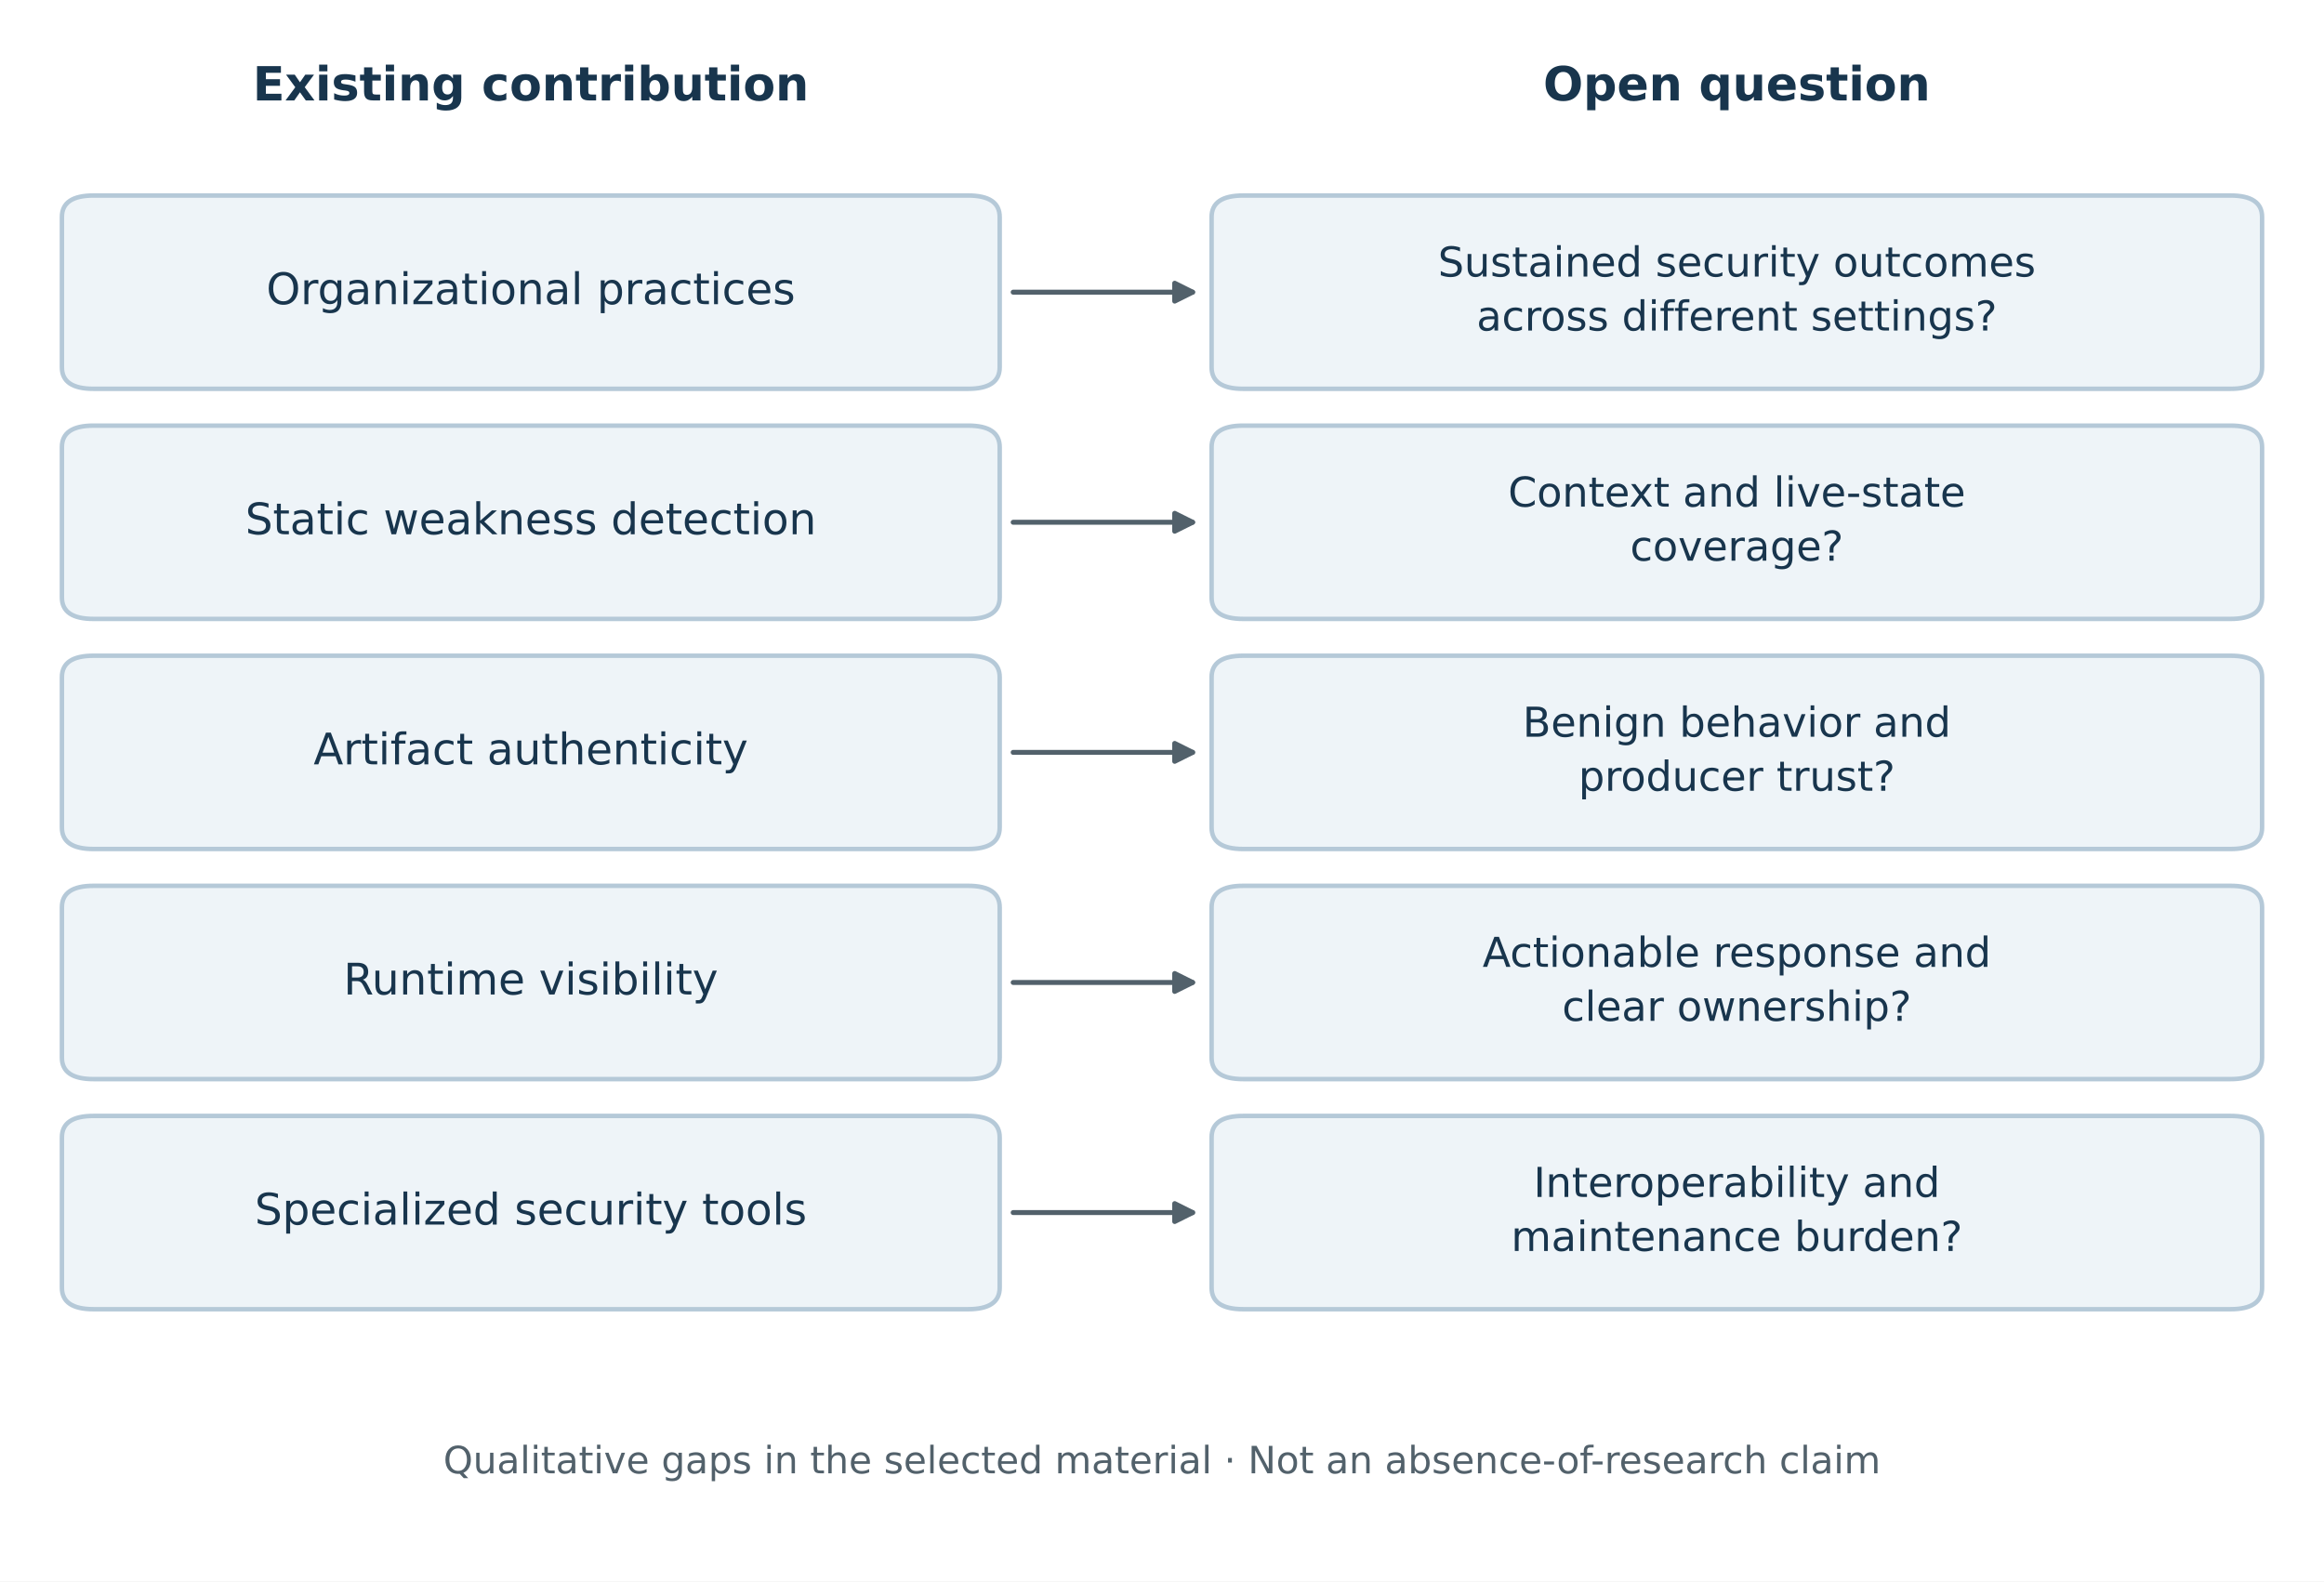
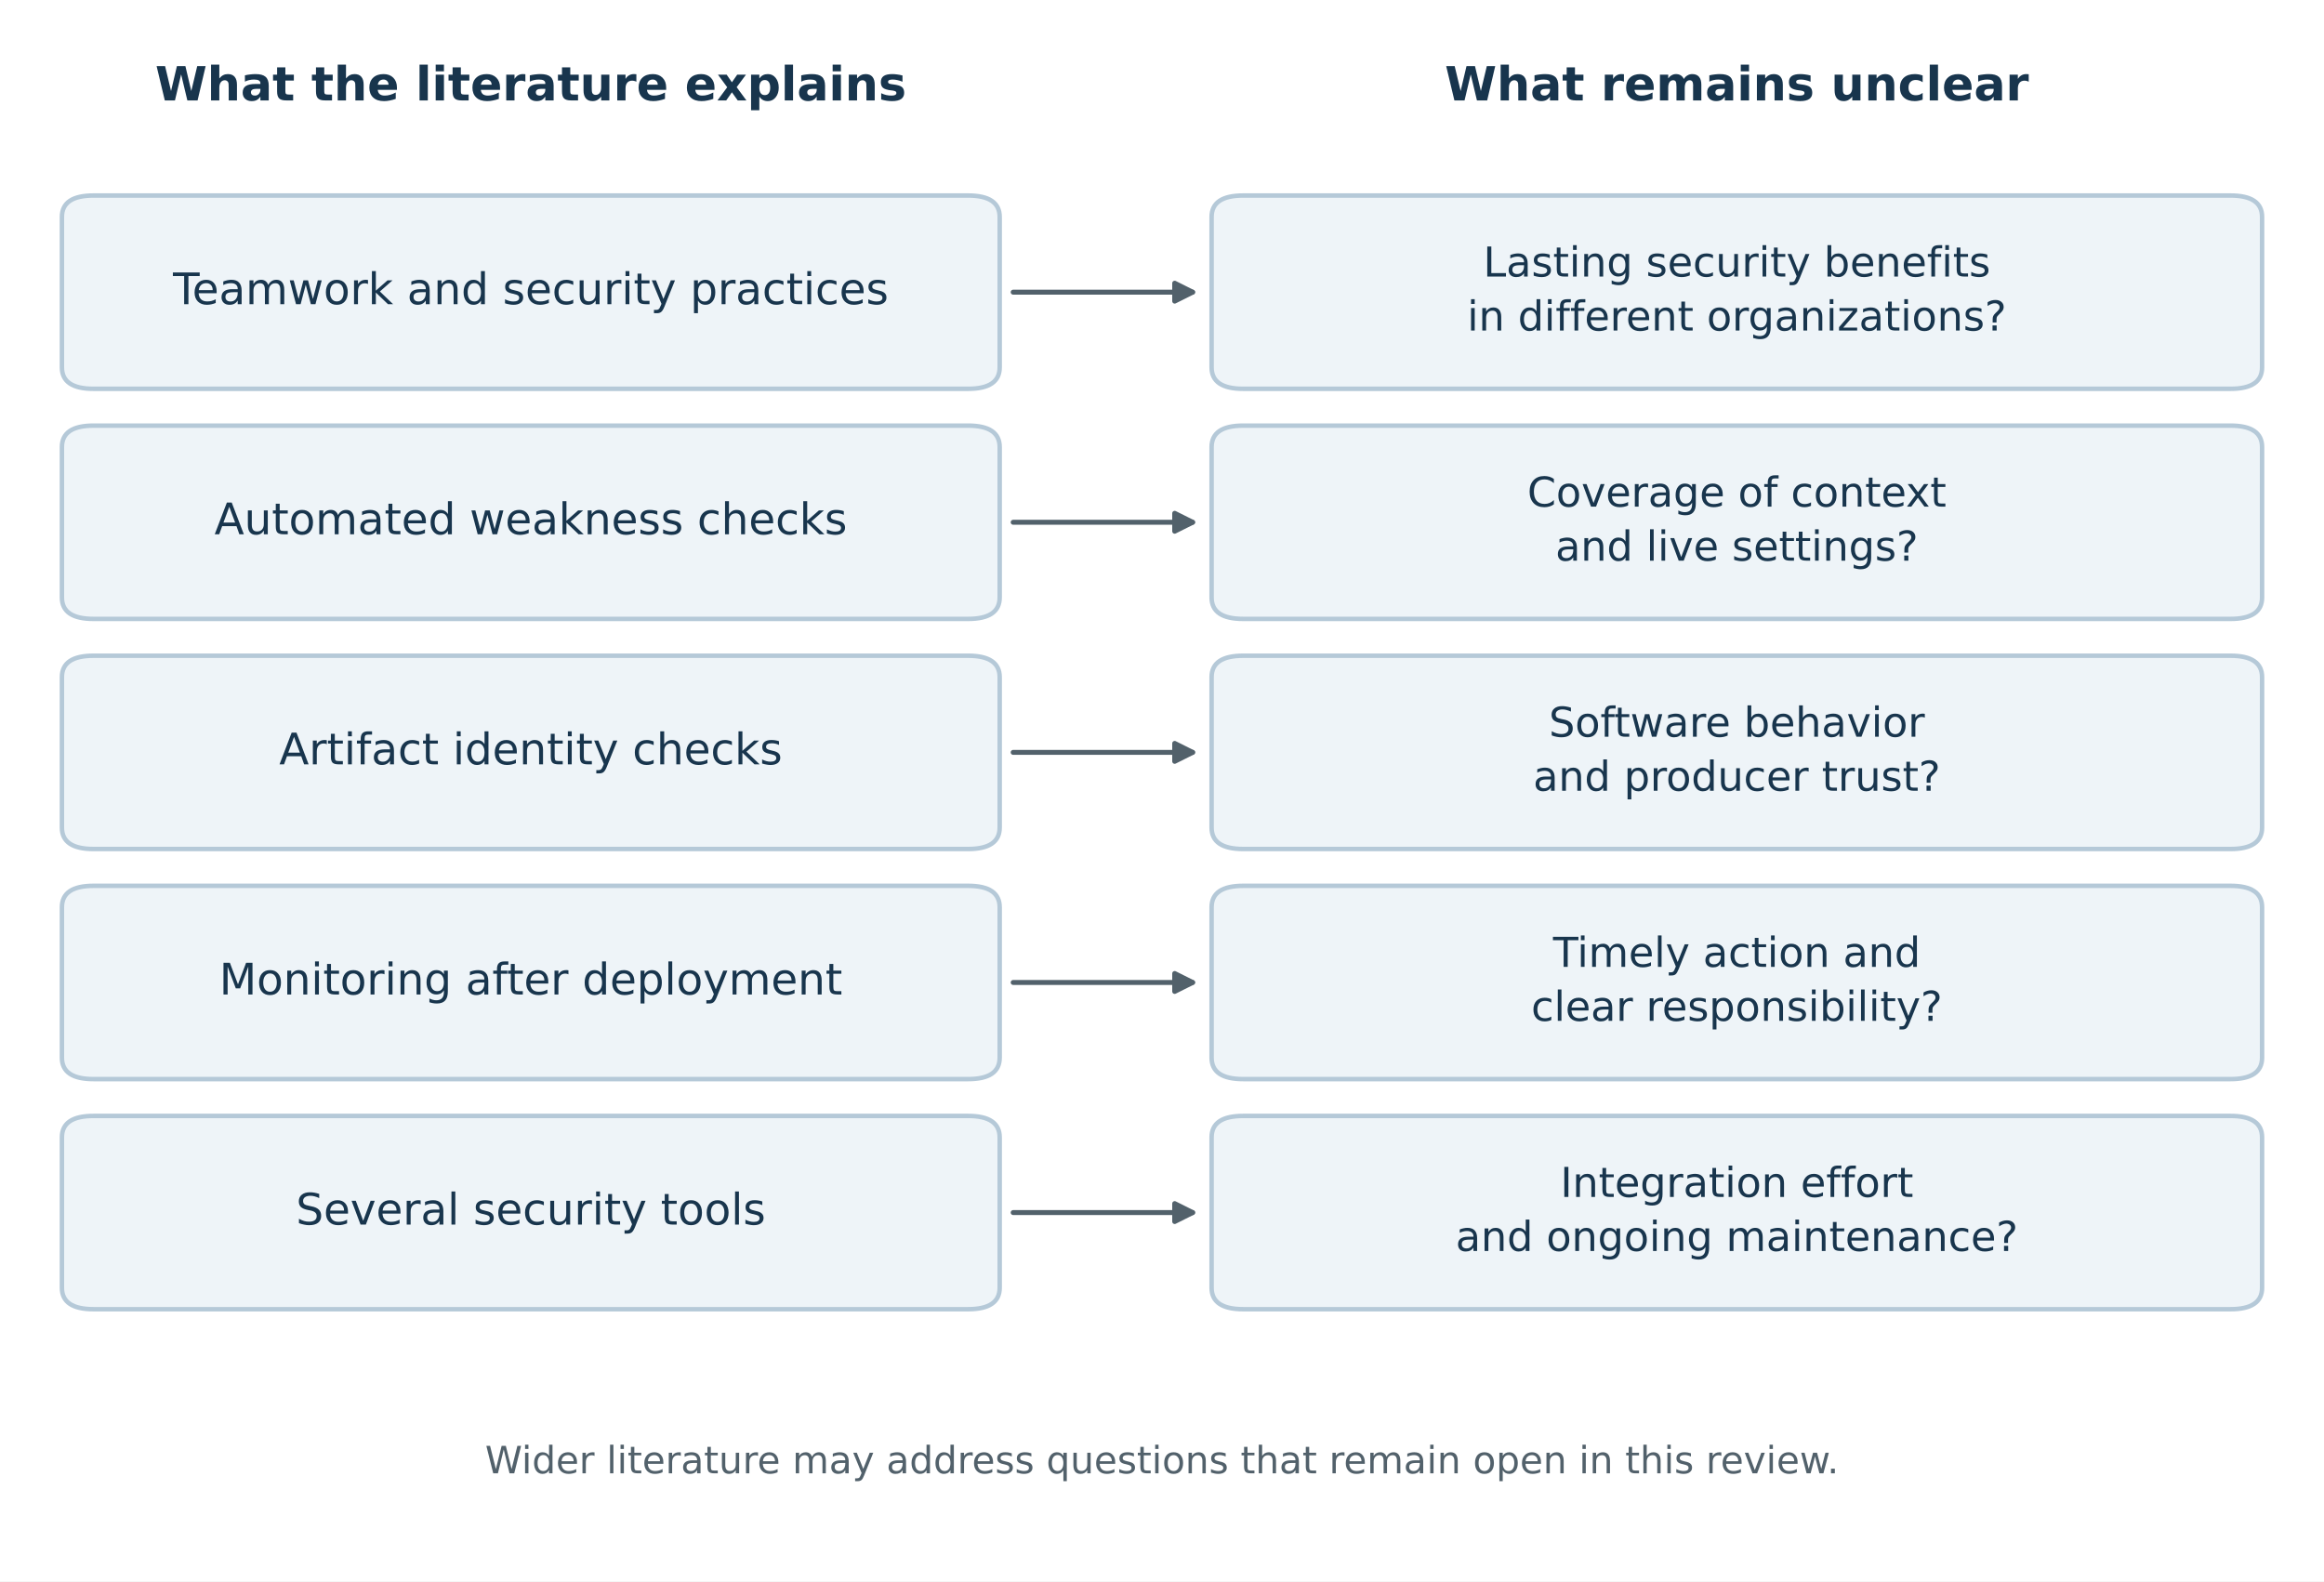
<svg xmlns="http://www.w3.org/2000/svg" width="518.4pt" height="352.8pt" viewBox="0 0 518.4 352.8" version="1.1">
  <defs>
    <style type="text/css">*{stroke-linejoin: round; stroke-linecap: butt}</style>
  </defs>
  <g id="figure_1">
    <g id="patch_1">
      <path d="M 0 352.8 L 518.4 352.8 L 518.4 0 L 0 0 z " style="fill: #ffffff" />
    </g>
    <g id="axes_1">
      <g id="patch_2">
-         <path d="M 226.003 65.18 Q 246.631 65.18 266.029 65.18 " clip-path="url(#pf46b83856d)" style="fill: none; stroke: #52616b; stroke-width: 1.1; stroke-linecap: round" />
-         <path d="M 262.029 63.18 L 266.029 65.18 L 262.029 67.18 z " clip-path="url(#pf46b83856d)" style="fill: #52616b; stroke: #52616b; stroke-width: 1.1; stroke-linecap: round" />
+         <path d="M 226.003 65.18 Q 246.631 65.18 266.029 65.18 " clip-path="url(#p069dce96f7)" style="fill: none; stroke: #52616b; stroke-width: 1.1; stroke-linecap: round" />
+         <path d="M 262.029 63.18 L 266.029 65.18 L 262.029 67.18 z " clip-path="url(#p069dce96f7)" style="fill: #52616b; stroke: #52616b; stroke-width: 1.1; stroke-linecap: round" />
      </g>
      <g id="patch_3">
-         <path d="M 226.003 116.512 Q 246.631 116.512 266.029 116.512 " clip-path="url(#pf46b83856d)" style="fill: none; stroke: #52616b; stroke-width: 1.1; stroke-linecap: round" />
-         <path d="M 262.029 114.512 L 266.029 116.512 L 262.029 118.512 z " clip-path="url(#pf46b83856d)" style="fill: #52616b; stroke: #52616b; stroke-width: 1.1; stroke-linecap: round" />
+         <path d="M 226.003 116.512 Q 246.631 116.512 266.029 116.512 " clip-path="url(#p069dce96f7)" style="fill: none; stroke: #52616b; stroke-width: 1.1; stroke-linecap: round" />
+         <path d="M 262.029 114.512 L 266.029 116.512 L 262.029 118.512 z " clip-path="url(#p069dce96f7)" style="fill: #52616b; stroke: #52616b; stroke-width: 1.1; stroke-linecap: round" />
      </g>
      <g id="patch_4">
-         <path d="M 226.003 167.845 Q 246.631 167.845 266.029 167.845 " clip-path="url(#pf46b83856d)" style="fill: none; stroke: #52616b; stroke-width: 1.1; stroke-linecap: round" />
-         <path d="M 262.029 165.845 L 266.029 167.845 L 262.029 169.845 z " clip-path="url(#pf46b83856d)" style="fill: #52616b; stroke: #52616b; stroke-width: 1.1; stroke-linecap: round" />
+         <path d="M 226.003 167.845 Q 246.631 167.845 266.029 167.845 " clip-path="url(#p069dce96f7)" style="fill: none; stroke: #52616b; stroke-width: 1.1; stroke-linecap: round" />
+         <path d="M 262.029 165.845 L 266.029 167.845 L 262.029 169.845 z " clip-path="url(#p069dce96f7)" style="fill: #52616b; stroke: #52616b; stroke-width: 1.1; stroke-linecap: round" />
      </g>
      <g id="patch_5">
-         <path d="M 226.003 219.177 Q 246.631 219.177 266.029 219.177 " clip-path="url(#pf46b83856d)" style="fill: none; stroke: #52616b; stroke-width: 1.1; stroke-linecap: round" />
-         <path d="M 262.029 217.177 L 266.029 219.177 L 262.029 221.177 z " clip-path="url(#pf46b83856d)" style="fill: #52616b; stroke: #52616b; stroke-width: 1.1; stroke-linecap: round" />
+         <path d="M 226.003 219.177 Q 246.631 219.177 266.029 219.177 " clip-path="url(#p069dce96f7)" style="fill: none; stroke: #52616b; stroke-width: 1.1; stroke-linecap: round" />
+         <path d="M 262.029 217.177 L 266.029 219.177 L 262.029 221.177 z " clip-path="url(#p069dce96f7)" style="fill: #52616b; stroke: #52616b; stroke-width: 1.1; stroke-linecap: round" />
      </g>
      <g id="patch_6">
-         <path d="M 226.003 270.509 Q 246.631 270.509 266.029 270.509 " clip-path="url(#pf46b83856d)" style="fill: none; stroke: #52616b; stroke-width: 1.1; stroke-linecap: round" />
-         <path d="M 262.029 268.509 L 266.029 270.509 L 262.029 272.509 z " clip-path="url(#pf46b83856d)" style="fill: #52616b; stroke: #52616b; stroke-width: 1.1; stroke-linecap: round" />
+         <path d="M 226.003 270.509 Q 246.631 270.509 266.029 270.509 " clip-path="url(#p069dce96f7)" style="fill: none; stroke: #52616b; stroke-width: 1.1; stroke-linecap: round" />
+         <path d="M 262.029 268.509 L 266.029 270.509 L 262.029 272.509 z " clip-path="url(#p069dce96f7)" style="fill: #52616b; stroke: #52616b; stroke-width: 1.1; stroke-linecap: round" />
      </g>
      <g id="text_1">
-         <text style="font-weight: 700; font-size: 10.5px; font-family: 'DejaVu Sans'; text-anchor: middle; fill: #18354d" x="118.403" y="22.403" transform="rotate(-0 118.4026 22.4028)">Existing contribution</text>
+         <text style="font-weight: 700; font-size: 10.5px; font-family: 'DejaVu Sans'; text-anchor: middle; fill: #18354d" x="118.403" y="22.403" transform="rotate(-0 118.4026 22.4028)">What the literature explains</text>
      </g>
      <g id="text_2">
-         <text style="font-weight: 700; font-size: 10.5px; font-family: 'DejaVu Sans'; text-anchor: middle; fill: #18354d" x="387.426" y="22.403" transform="rotate(-0 387.4262 22.4028)">Open question</text>
+         <text style="font-weight: 700; font-size: 10.5px; font-family: 'DejaVu Sans'; text-anchor: middle; fill: #18354d" x="387.426" y="22.403" transform="rotate(-0 387.4262 22.4028)">What remains unclear</text>
      </g>
      <g id="patch_7">
-         <path d="M 20.85 86.739 L 215.955 86.739 Q 222.995 86.739 222.995 81.948 L 222.995 48.411 Q 222.995 43.62 215.955 43.62 L 20.85 43.62 Q 13.81 43.62 13.81 48.411 L 13.81 81.948 Q 13.81 86.739 20.85 86.739 z " clip-path="url(#pf46b83856d)" style="fill: #eef4f8; stroke: #b5c9d8; stroke-linejoin: miter" />
+         <path d="M 20.85 86.739 L 215.955 86.739 Q 222.995 86.739 222.995 81.948 L 222.995 48.411 Q 222.995 43.62 215.955 43.62 L 20.85 43.62 Q 13.81 43.62 13.81 48.411 L 13.81 81.948 Q 13.81 86.739 20.85 86.739 z " clip-path="url(#p069dce96f7)" style="fill: #eef4f8; stroke: #b5c9d8; stroke-linejoin: miter" />
      </g>
      <g id="patch_8">
-         <path d="M 277.303 86.739 L 497.55 86.739 Q 504.59 86.739 504.59 81.948 L 504.59 48.411 Q 504.59 43.62 497.55 43.62 L 277.303 43.62 Q 270.263 43.62 270.263 48.411 L 270.263 81.948 Q 270.263 86.739 277.303 86.739 z " clip-path="url(#pf46b83856d)" style="fill: #eef4f8; stroke: #b5c9d8; stroke-linejoin: miter" />
+         <path d="M 277.303 86.739 L 497.55 86.739 Q 504.59 86.739 504.59 81.948 L 504.59 48.411 Q 504.59 43.62 497.55 43.62 L 277.303 43.62 Q 270.263 43.62 270.263 48.411 L 270.263 81.948 Q 270.263 86.739 277.303 86.739 z " clip-path="url(#p069dce96f7)" style="fill: #eef4f8; stroke: #b5c9d8; stroke-linejoin: miter" />
      </g>
      <g id="patch_9">
-         <path d="M 20.85 138.072 L 215.955 138.072 Q 222.995 138.072 222.995 133.281 L 222.995 99.744 Q 222.995 94.953 215.955 94.953 L 20.85 94.953 Q 13.81 94.953 13.81 99.744 L 13.81 133.281 Q 13.81 138.072 20.85 138.072 z " clip-path="url(#pf46b83856d)" style="fill: #eef4f8; stroke: #b5c9d8; stroke-linejoin: miter" />
+         <path d="M 20.85 138.072 L 215.955 138.072 Q 222.995 138.072 222.995 133.281 L 222.995 99.744 Q 222.995 94.953 215.955 94.953 L 20.85 94.953 Q 13.81 94.953 13.81 99.744 L 13.81 133.281 Q 13.81 138.072 20.85 138.072 z " clip-path="url(#p069dce96f7)" style="fill: #eef4f8; stroke: #b5c9d8; stroke-linejoin: miter" />
      </g>
      <g id="patch_10">
-         <path d="M 277.303 138.072 L 497.55 138.072 Q 504.59 138.072 504.59 133.281 L 504.59 99.744 Q 504.59 94.953 497.55 94.953 L 277.303 94.953 Q 270.263 94.953 270.263 99.744 L 270.263 133.281 Q 270.263 138.072 277.303 138.072 z " clip-path="url(#pf46b83856d)" style="fill: #eef4f8; stroke: #b5c9d8; stroke-linejoin: miter" />
+         <path d="M 277.303 138.072 L 497.55 138.072 Q 504.59 138.072 504.59 133.281 L 504.59 99.744 Q 504.59 94.953 497.55 94.953 L 277.303 94.953 Q 270.263 94.953 270.263 99.744 L 270.263 133.281 Q 270.263 138.072 277.303 138.072 z " clip-path="url(#p069dce96f7)" style="fill: #eef4f8; stroke: #b5c9d8; stroke-linejoin: miter" />
      </g>
      <g id="patch_11">
-         <path d="M 20.85 189.404 L 215.955 189.404 Q 222.995 189.404 222.995 184.613 L 222.995 151.076 Q 222.995 146.285 215.955 146.285 L 20.85 146.285 Q 13.81 146.285 13.81 151.076 L 13.81 184.613 Q 13.81 189.404 20.85 189.404 z " clip-path="url(#pf46b83856d)" style="fill: #eef4f8; stroke: #b5c9d8; stroke-linejoin: miter" />
+         <path d="M 20.85 189.404 L 215.955 189.404 Q 222.995 189.404 222.995 184.613 L 222.995 151.076 Q 222.995 146.285 215.955 146.285 L 20.85 146.285 Q 13.81 146.285 13.81 151.076 L 13.81 184.613 Q 13.81 189.404 20.85 189.404 z " clip-path="url(#p069dce96f7)" style="fill: #eef4f8; stroke: #b5c9d8; stroke-linejoin: miter" />
      </g>
      <g id="patch_12">
-         <path d="M 277.303 189.404 L 497.55 189.404 Q 504.59 189.404 504.59 184.613 L 504.59 151.076 Q 504.59 146.285 497.55 146.285 L 277.303 146.285 Q 270.263 146.285 270.263 151.076 L 270.263 184.613 Q 270.263 189.404 277.303 189.404 z " clip-path="url(#pf46b83856d)" style="fill: #eef4f8; stroke: #b5c9d8; stroke-linejoin: miter" />
+         <path d="M 277.303 189.404 L 497.55 189.404 Q 504.59 189.404 504.59 184.613 L 504.59 151.076 Q 504.59 146.285 497.55 146.285 L 277.303 146.285 Q 270.263 146.285 270.263 151.076 L 270.263 184.613 Q 270.263 189.404 277.303 189.404 z " clip-path="url(#p069dce96f7)" style="fill: #eef4f8; stroke: #b5c9d8; stroke-linejoin: miter" />
      </g>
      <g id="patch_13">
-         <path d="M 20.85 240.737 L 215.955 240.737 Q 222.995 240.737 222.995 235.946 L 222.995 202.408 Q 222.995 197.617 215.955 197.617 L 20.85 197.617 Q 13.81 197.617 13.81 202.408 L 13.81 235.946 Q 13.81 240.737 20.85 240.737 z " clip-path="url(#pf46b83856d)" style="fill: #eef4f8; stroke: #b5c9d8; stroke-linejoin: miter" />
+         <path d="M 20.85 240.737 L 215.955 240.737 Q 222.995 240.737 222.995 235.946 L 222.995 202.408 Q 222.995 197.617 215.955 197.617 L 20.85 197.617 Q 13.81 197.617 13.81 202.408 L 13.81 235.946 Q 13.81 240.737 20.85 240.737 z " clip-path="url(#p069dce96f7)" style="fill: #eef4f8; stroke: #b5c9d8; stroke-linejoin: miter" />
      </g>
      <g id="patch_14">
-         <path d="M 277.303 240.737 L 497.55 240.737 Q 504.59 240.737 504.59 235.946 L 504.59 202.408 Q 504.59 197.617 497.55 197.617 L 277.303 197.617 Q 270.263 197.617 270.263 202.408 L 270.263 235.946 Q 270.263 240.737 277.303 240.737 z " clip-path="url(#pf46b83856d)" style="fill: #eef4f8; stroke: #b5c9d8; stroke-linejoin: miter" />
+         <path d="M 277.303 240.737 L 497.55 240.737 Q 504.59 240.737 504.59 235.946 L 504.59 202.408 Q 504.59 197.617 497.55 197.617 L 277.303 197.617 Q 270.263 197.617 270.263 202.408 L 270.263 235.946 Q 270.263 240.737 277.303 240.737 z " clip-path="url(#p069dce96f7)" style="fill: #eef4f8; stroke: #b5c9d8; stroke-linejoin: miter" />
      </g>
      <g id="patch_15">
-         <path d="M 20.85 292.069 L 215.955 292.069 Q 222.995 292.069 222.995 287.278 L 222.995 253.741 Q 222.995 248.95 215.955 248.95 L 20.85 248.95 Q 13.81 248.95 13.81 253.741 L 13.81 287.278 Q 13.81 292.069 20.85 292.069 z " clip-path="url(#pf46b83856d)" style="fill: #eef4f8; stroke: #b5c9d8; stroke-linejoin: miter" />
+         <path d="M 20.85 292.069 L 215.955 292.069 Q 222.995 292.069 222.995 287.278 L 222.995 253.741 Q 222.995 248.95 215.955 248.95 L 20.85 248.95 Q 13.81 248.95 13.81 253.741 L 13.81 287.278 Q 13.81 292.069 20.85 292.069 z " clip-path="url(#p069dce96f7)" style="fill: #eef4f8; stroke: #b5c9d8; stroke-linejoin: miter" />
      </g>
      <g id="patch_16">
-         <path d="M 277.303 292.069 L 497.55 292.069 Q 504.59 292.069 504.59 287.278 L 504.59 253.741 Q 504.59 248.95 497.55 248.95 L 277.303 248.95 Q 270.263 248.95 270.263 253.741 L 270.263 287.278 Q 270.263 292.069 277.303 292.069 z " clip-path="url(#pf46b83856d)" style="fill: #eef4f8; stroke: #b5c9d8; stroke-linejoin: miter" />
+         <path d="M 277.303 292.069 L 497.55 292.069 Q 504.59 292.069 504.59 287.278 L 504.59 253.741 Q 504.59 248.95 497.55 248.95 L 277.303 248.95 Q 270.263 248.95 270.263 253.741 L 270.263 287.278 Q 270.263 292.069 277.303 292.069 z " clip-path="url(#p069dce96f7)" style="fill: #eef4f8; stroke: #b5c9d8; stroke-linejoin: miter" />
      </g>
      <g id="text_3">
-         <text style="font-size: 8.4px; font-family: 'DejaVu Sans'; text-anchor: middle; fill: #52616b" x="259.2" y="328.686" transform="rotate(-0 259.2 328.6861)">Qualitative gaps in the selected material · Not an absence-of-research claim</text>
+         <text style="font-size: 8.4px; font-family: 'DejaVu Sans'; text-anchor: middle; fill: #52616b" x="259.2" y="328.686" transform="rotate(-0 259.2 328.6861)">Wider literature may address questions that remain open in this review.</text>
      </g>
      <g id="text_4">
-         <text style="font-size: 9.7px; font-family: 'DejaVu Sans'; text-anchor: middle; fill: #18354d" x="118.403" y="67.856" transform="rotate(-0 118.4026 67.85639)">Organizational practices</text>
+         <text style="font-size: 9.7px; font-family: 'DejaVu Sans'; text-anchor: middle; fill: #18354d" x="118.403" y="67.856" transform="rotate(-0 118.4026 67.85639)">Teamwork and security practices</text>
      </g>
      <g id="text_5">
-         <text style="font-size: 9.2px; font-family: 'DejaVu Sans'; fill: #18354d" transform="translate(320.7536 61.69361)">Sustained security outcomes</text>
-         <text style="font-size: 9.2px; font-family: 'DejaVu Sans'; fill: #18354d" transform="translate(329.3706 73.74324)">across different settings?</text>
+         <text style="font-size: 9.2px; font-family: 'DejaVu Sans'; fill: #18354d" transform="translate(330.8477 61.69361)">Lasting security benefits</text>
+         <text style="font-size: 9.2px; font-family: 'DejaVu Sans'; fill: #18354d" transform="translate(327.2654 73.74324)">in different organizations?</text>
      </g>
      <g id="text_6">
-         <text style="font-size: 9.7px; font-family: 'DejaVu Sans'; text-anchor: middle; fill: #18354d" x="118.403" y="119.189" transform="rotate(-0 118.4026 119.1888)">Static weakness detection</text>
+         <text style="font-size: 9.7px; font-family: 'DejaVu Sans'; text-anchor: middle; fill: #18354d" x="118.403" y="119.189" transform="rotate(-0 118.4026 119.1888)">Automated weakness checks</text>
      </g>
      <g id="text_7">
-         <text style="font-size: 9.2px; font-family: 'DejaVu Sans'; fill: #18354d" transform="translate(336.4058 113.026)">Context and live-state</text>
-         <text style="font-size: 9.2px; font-family: 'DejaVu Sans'; fill: #18354d" transform="translate(363.627 125.0756)">coverage?</text>
+         <text style="font-size: 9.2px; font-family: 'DejaVu Sans'; fill: #18354d" transform="translate(340.6895 113.026)">Coverage of context</text>
+         <text style="font-size: 9.2px; font-family: 'DejaVu Sans'; fill: #18354d" transform="translate(346.9541 125.0756)">and live settings?</text>
      </g>
      <g id="text_8">
-         <text style="font-size: 9.7px; font-family: 'DejaVu Sans'; text-anchor: middle; fill: #18354d" x="118.403" y="170.521" transform="rotate(-0 118.4026 170.5212)">Artifact authenticity</text>
+         <text style="font-size: 9.7px; font-family: 'DejaVu Sans'; text-anchor: middle; fill: #18354d" x="118.403" y="170.521" transform="rotate(-0 118.4026 170.5212)">Artifact identity checks</text>
      </g>
      <g id="text_9">
-         <text style="font-size: 9.2px; font-family: 'DejaVu Sans'; fill: #18354d" transform="translate(339.6416 164.3584)">Benign behavior and</text>
-         <text style="font-size: 9.2px; font-family: 'DejaVu Sans'; fill: #18354d" transform="translate(352.1047 176.408)">producer trust?</text>
+         <text style="font-size: 9.2px; font-family: 'DejaVu Sans'; fill: #18354d" transform="translate(345.4972 164.3584)">Software behavior</text>
+         <text style="font-size: 9.2px; font-family: 'DejaVu Sans'; fill: #18354d" transform="translate(341.9883 176.408)">and producer trust?</text>
      </g>
      <g id="text_10">
-         <text style="font-size: 9.7px; font-family: 'DejaVu Sans'; text-anchor: middle; fill: #18354d" x="118.403" y="221.854" transform="rotate(-0 118.4026 221.8536)">Runtime visibility</text>
+         <text style="font-size: 9.7px; font-family: 'DejaVu Sans'; text-anchor: middle; fill: #18354d" x="118.403" y="221.854" transform="rotate(-0 118.4026 221.8536)">Monitoring after deployment</text>
      </g>
      <g id="text_11">
-         <text style="font-size: 9.2px; font-family: 'DejaVu Sans'; fill: #18354d" transform="translate(330.7025 215.6908)">Actionable response and</text>
-         <text style="font-size: 9.2px; font-family: 'DejaVu Sans'; fill: #18354d" transform="translate(348.452 227.7404)">clear ownership?</text>
+         <text style="font-size: 9.2px; font-family: 'DejaVu Sans'; fill: #18354d" transform="translate(346.4331 215.6908)">Timely action and</text>
+         <text style="font-size: 9.2px; font-family: 'DejaVu Sans'; fill: #18354d" transform="translate(341.5563 227.7404)">clear responsibility?</text>
      </g>
      <g id="text_12">
-         <text style="font-size: 9.7px; font-family: 'DejaVu Sans'; text-anchor: middle; fill: #18354d" x="118.403" y="273.186" transform="rotate(-0 118.4026 273.186)">Specialized security tools</text>
+         <text style="font-size: 9.7px; font-family: 'DejaVu Sans'; text-anchor: middle; fill: #18354d" x="118.403" y="273.186" transform="rotate(-0 118.4026 273.186)">Several security tools</text>
      </g>
      <g id="text_13">
-         <text style="font-size: 9.2px; font-family: 'DejaVu Sans'; fill: #18354d" transform="translate(342.0609 267.0232)">Interoperability and</text>
-         <text style="font-size: 9.2px; font-family: 'DejaVu Sans'; fill: #18354d" transform="translate(337.0749 279.0728)">maintenance burden?</text>
+         <text style="font-size: 9.2px; font-family: 'DejaVu Sans'; fill: #18354d" transform="translate(348.0387 267.0232)">Integration effort</text>
+         <text style="font-size: 9.2px; font-family: 'DejaVu Sans'; fill: #18354d" transform="translate(324.6923 279.0728)">and ongoing maintenance?</text>
      </g>
    </g>
  </g>
  <defs>
-     <clipPath id="pf46b83856d">
+     <clipPath id="p069dce96f7">
      <rect x="7.776" y="5.292" width="502.848" height="342.216" />
    </clipPath>
  </defs>
</svg>
